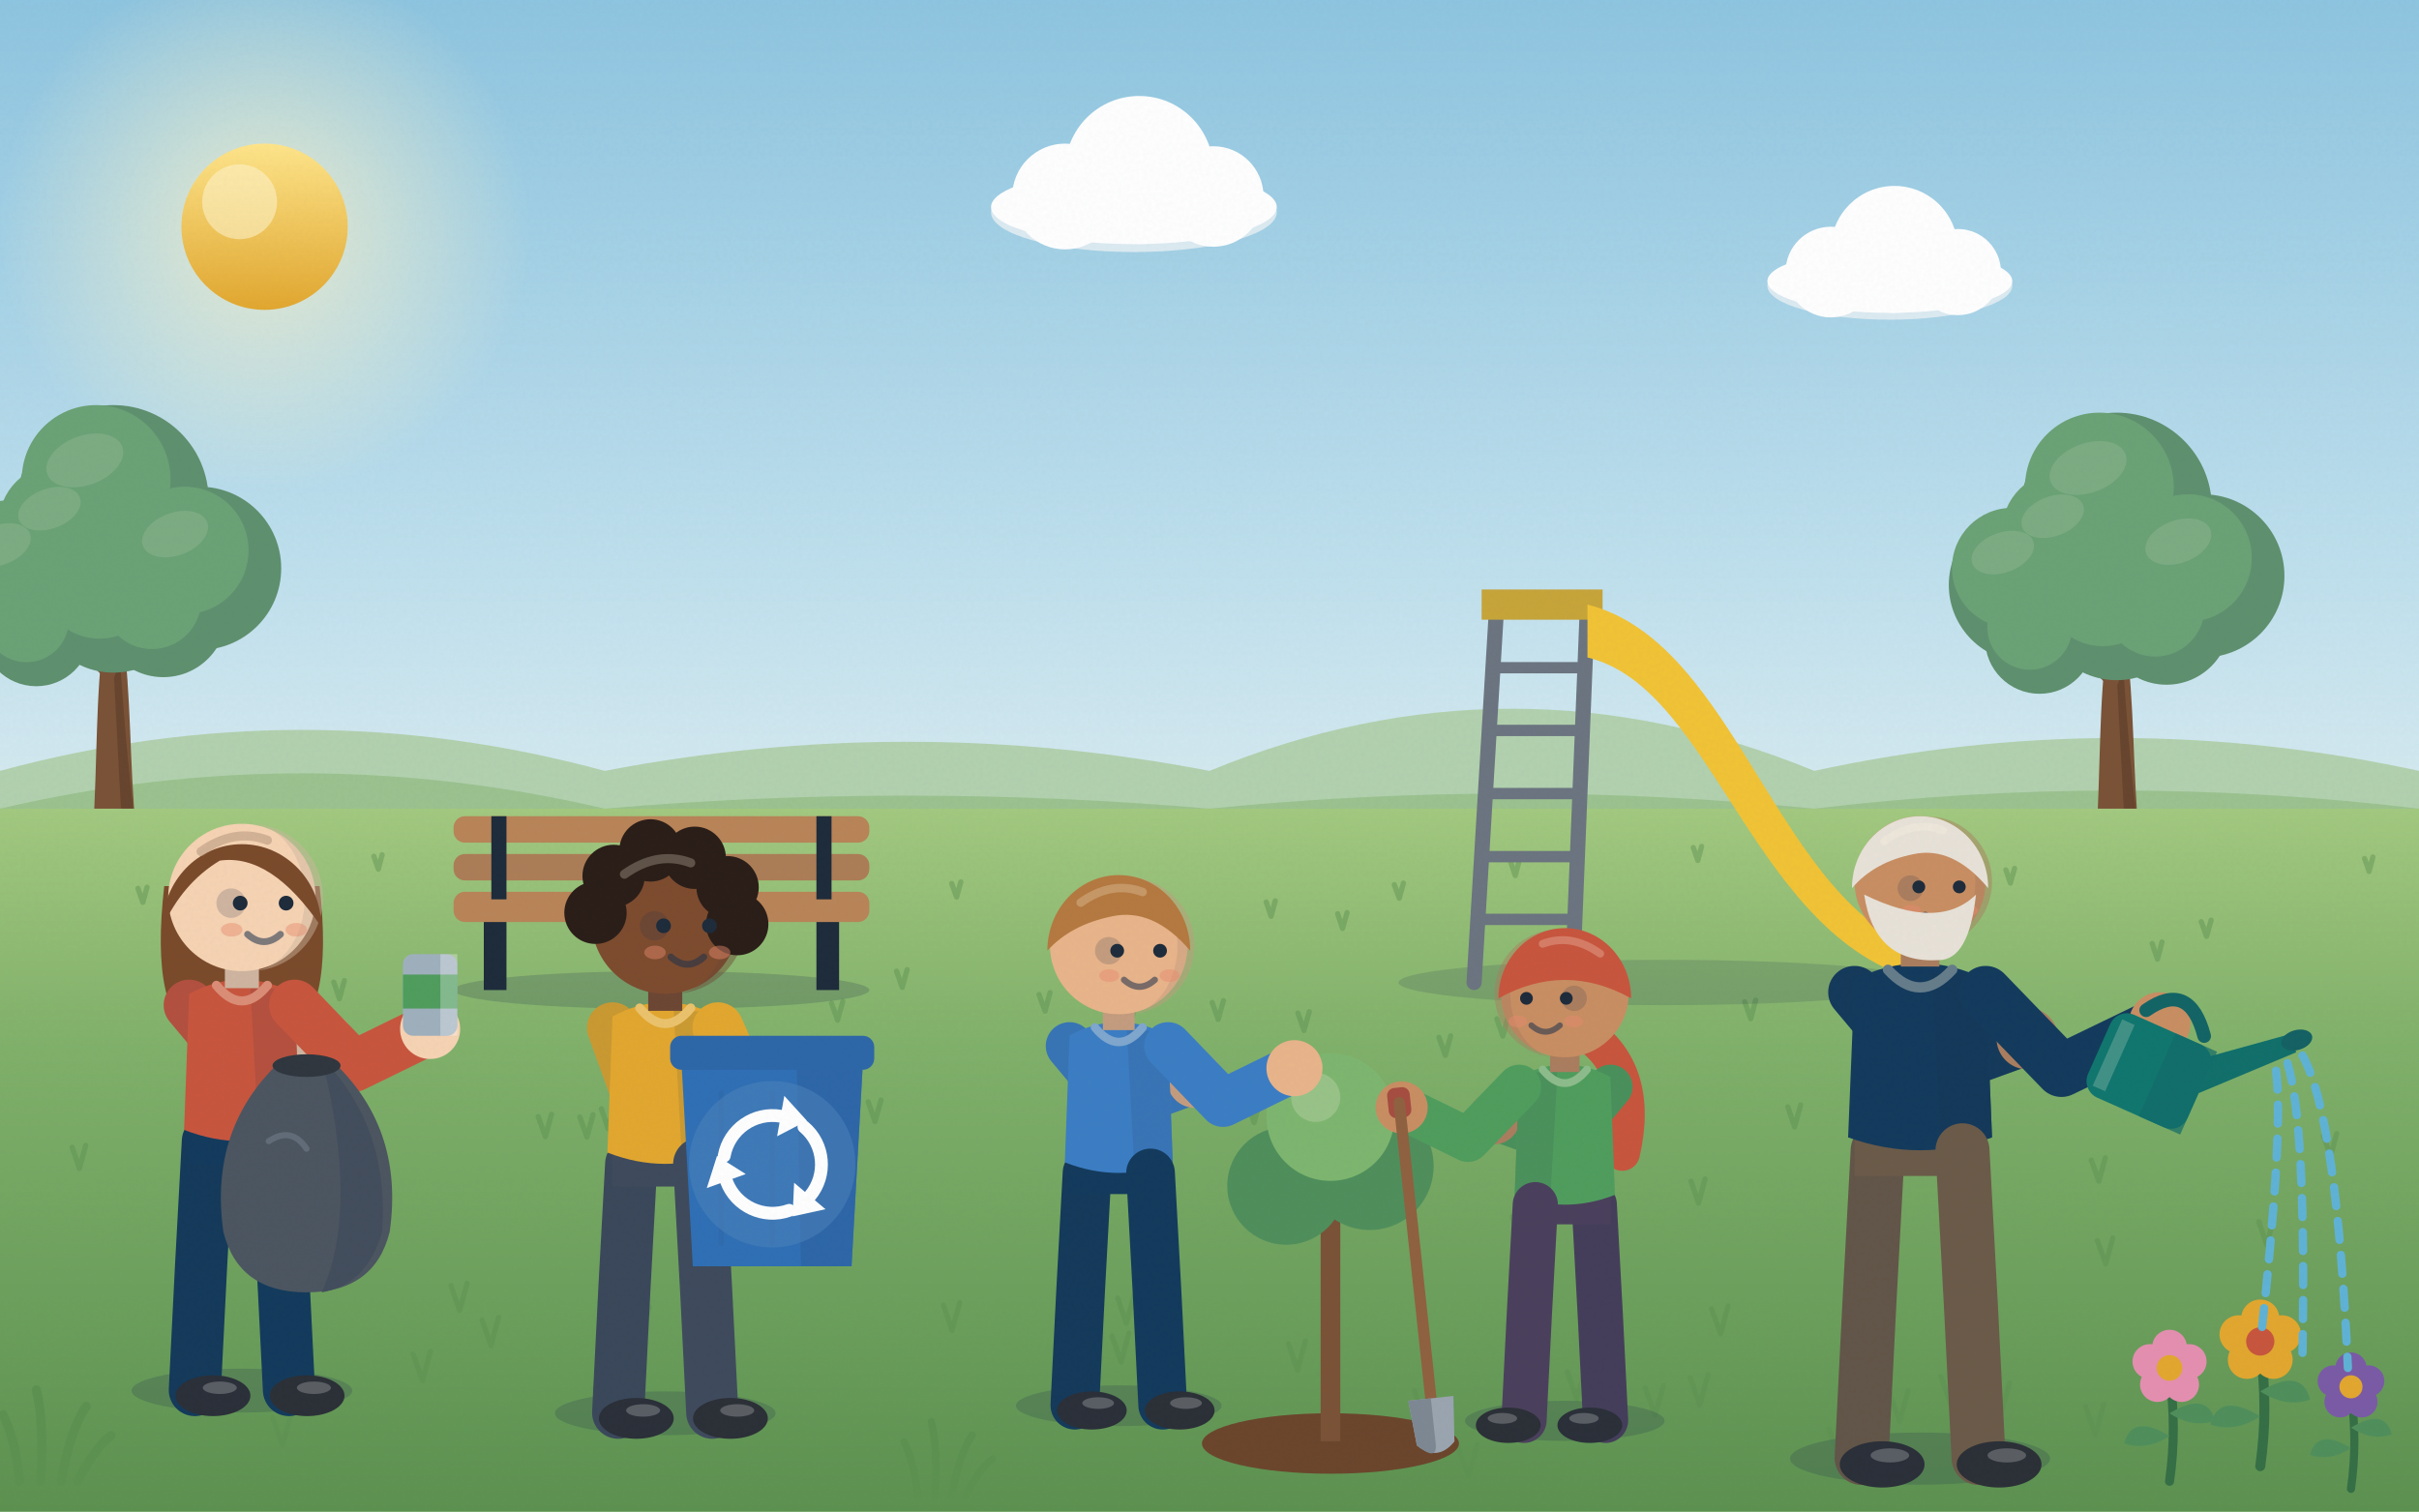
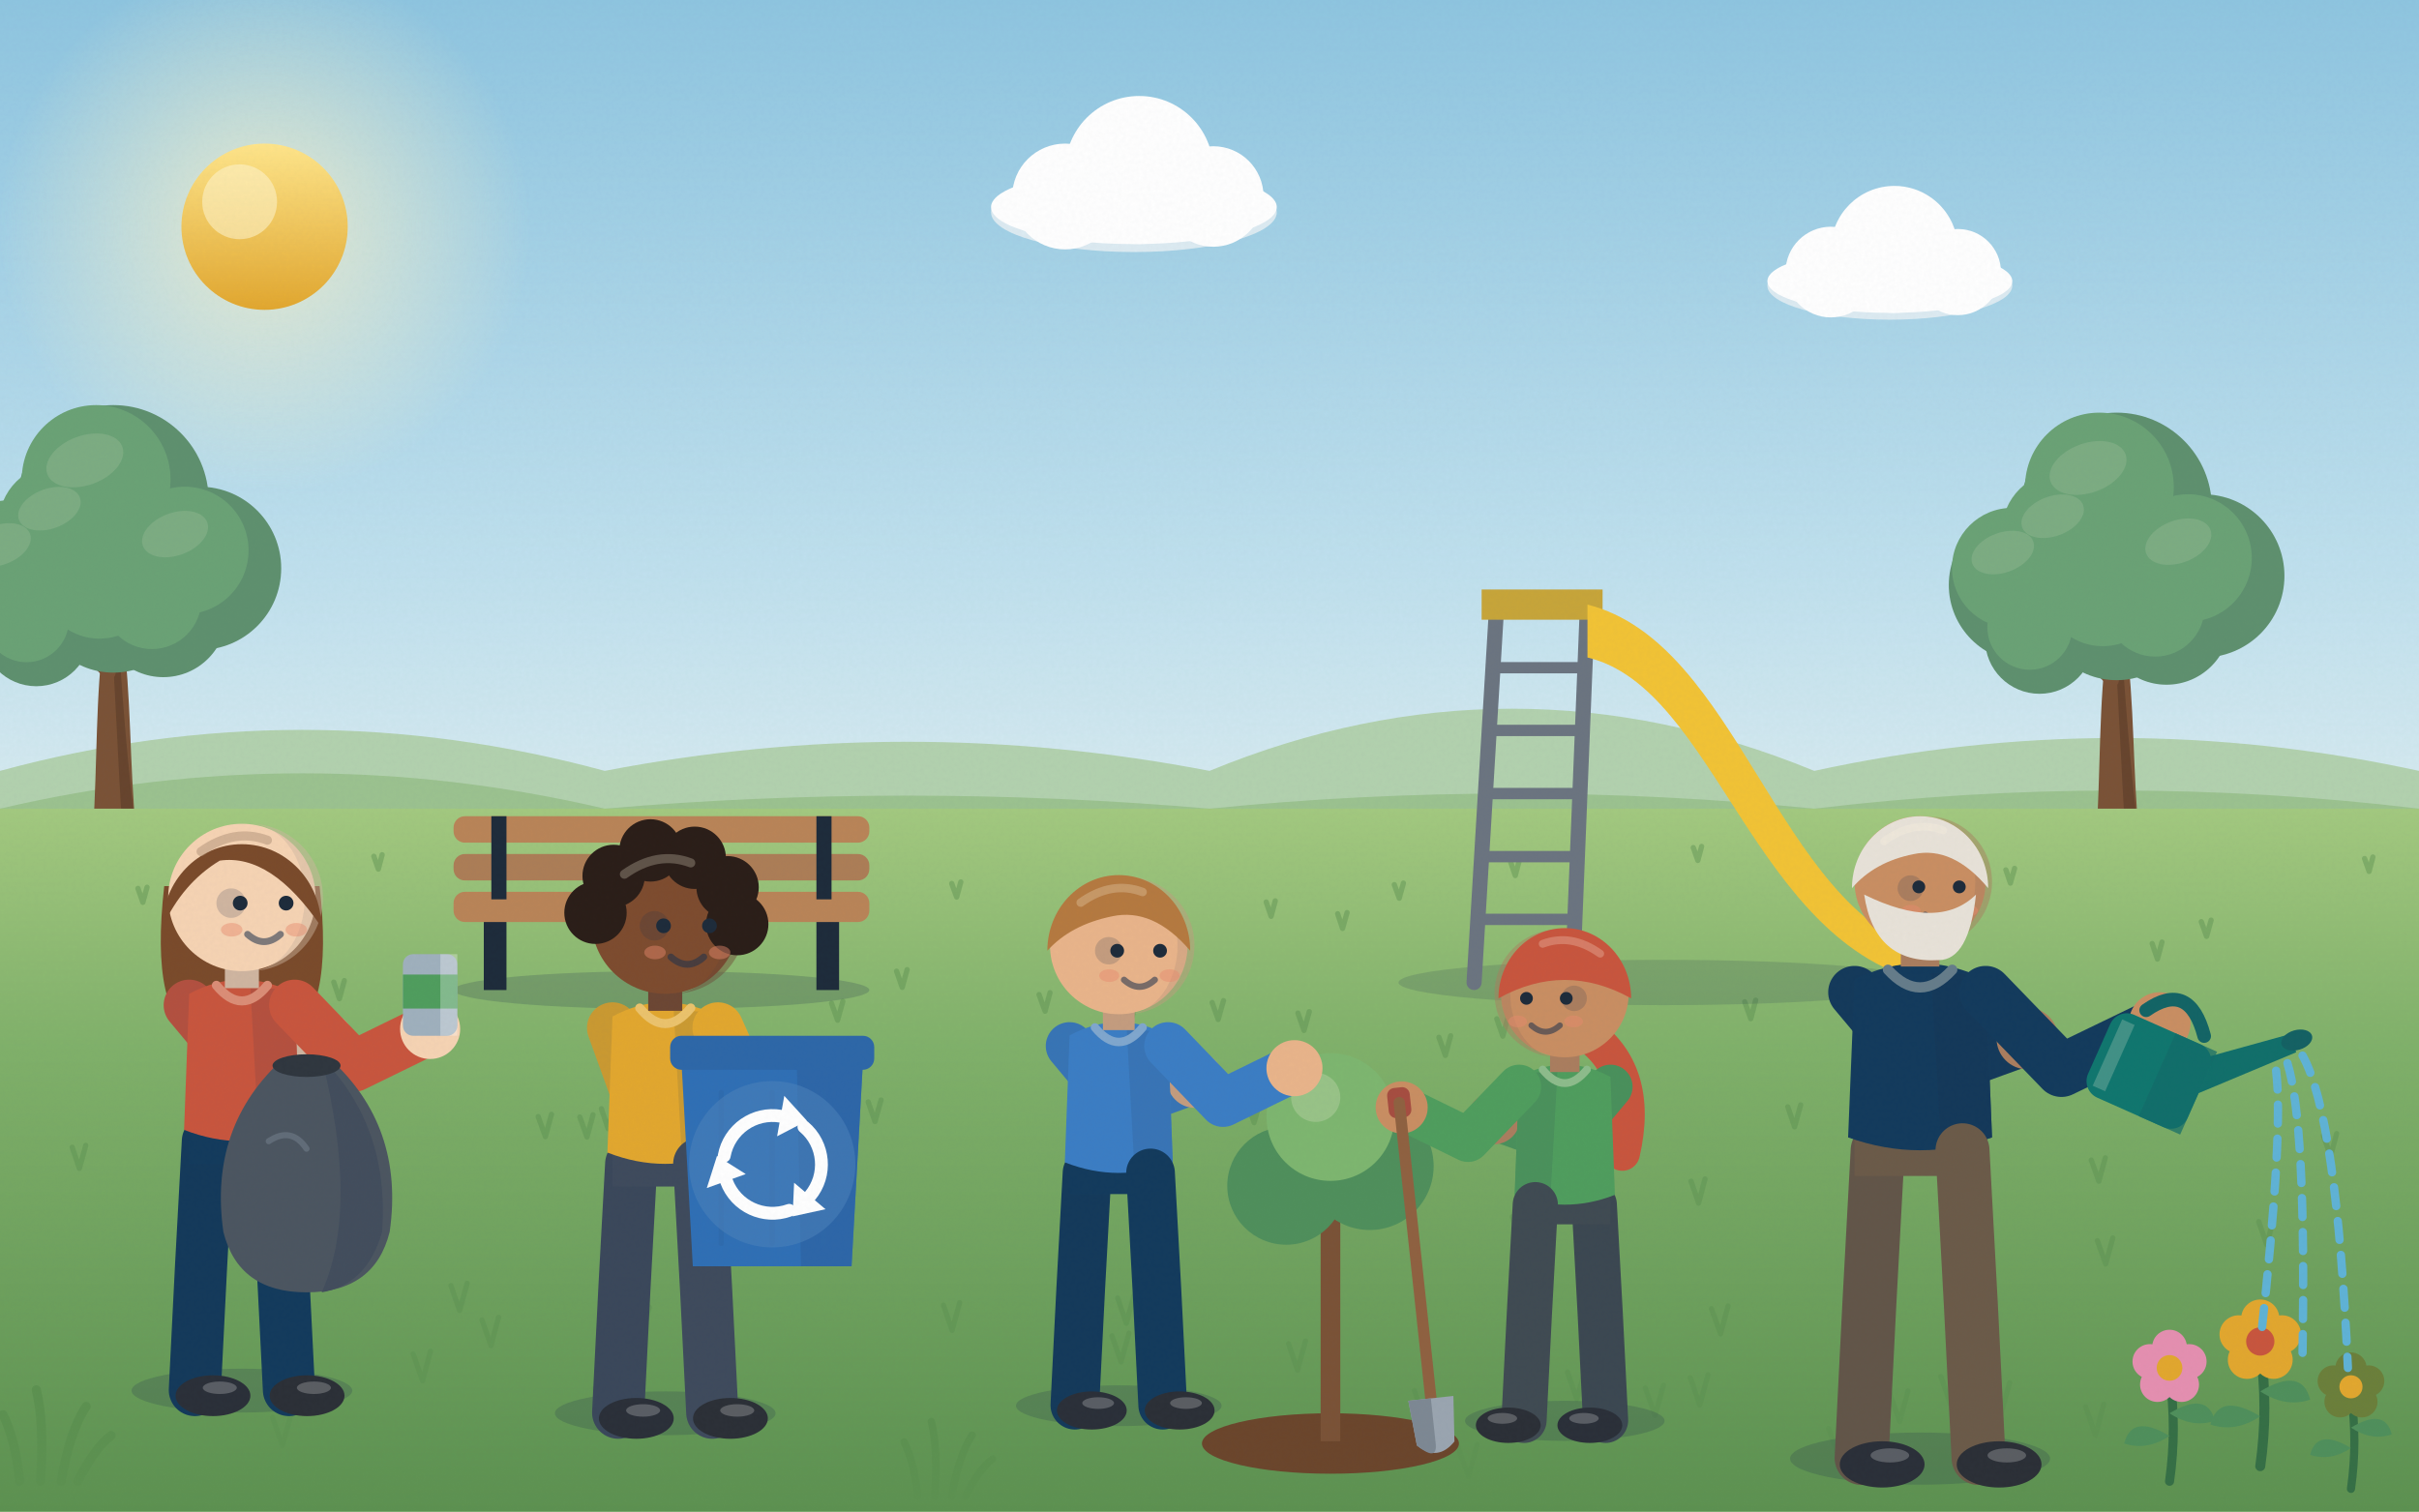
<svg xmlns="http://www.w3.org/2000/svg" viewBox="0 0 640 400" width="640" height="400" role="img">
  <defs>
    <filter id="grain" x="0" y="0" width="100%" height="100%">
      <feTurbulence type="fractalNoise" baseFrequency=".9" numOctaves="2" seed="7" stitchTiles="stitch" />
      <feColorMatrix values="0 0 0 0 .1  0 0 0 0 .12  0 0 0 0 .16  0 0 0 .55 0" />
      <feComposite in2="SourceGraphic" operator="in" />
    </filter>
    <linearGradient id="lg1" x1="0" y1="0" x2="0" y2="1">
      <stop offset="0" stop-color="#8ec5e0" />
      <stop offset="0.6" stop-color="#bfe0ee" />
      <stop offset="1" stop-color="#e4f1f2" />
    </linearGradient>
    <radialGradient id="rg2" cx="0.5" cy="0.5" r="0.5">
      <stop offset="0" stop-color="#fff4c9" stop-opacity="0.75" />
      <stop offset="1" stop-color="#fff4c9" stop-opacity="0" />
    </radialGradient>
    <linearGradient id="lg3" x1="0" y1="0" x2="0" y2="1">
      <stop offset="0" stop-color="#ffe58a" />
      <stop offset="1" stop-color="#e2a72e" />
    </linearGradient>
    <linearGradient id="lg4" x1="0" y1="0" x2="0" y2="1">
      <stop offset="0" stop-color="#a3c97f" />
      <stop offset="0.35" stop-color="#7fb069" />
      <stop offset="1" stop-color="#5c9150" />
    </linearGradient>
  </defs>
  <g stroke-linejoin="round" stroke-linecap="round">
    <rect x="0" y="0" width="640" height="250" fill="url(#lg1)" />
    <g>
      <circle cx="70" cy="60" r="70.4" fill="url(#rg2)" />
      <circle cx="70" cy="60" r="22" fill="url(#lg3)" />
      <circle cx="63.4" cy="53.4" r="9.9" fill="#fff6cf" opacity=".55" />
    </g>
    <g transform="translate(300 52) scale(0.7)">
      <ellipse cx="0" cy="6" rx="54" ry="15" fill="#dcebf2" />
      <circle cx="-26" cy="0" r="20" fill="#ffffff" />
      <circle cx="2" cy="-10" r="28" fill="#ffffff" />
      <circle cx="30" cy="0" r="19" fill="#ffffff" />
      <ellipse cx="0" cy="4" rx="54" ry="14" fill="#ffffff" />
      <ellipse cx="-6" cy="-16" rx="14" ry="8" fill="#ffffff" opacity=".8" />
    </g>
    <g transform="translate(500 72) scale(0.6)">
      <ellipse cx="0" cy="6" rx="54" ry="15" fill="#dcebf2" />
      <circle cx="-26" cy="0" r="20" fill="#ffffff" />
      <circle cx="2" cy="-10" r="28" fill="#ffffff" />
      <circle cx="30" cy="0" r="19" fill="#ffffff" />
      <ellipse cx="0" cy="4" rx="54" ry="14" fill="#ffffff" />
      <ellipse cx="-6" cy="-16" rx="14" ry="8" fill="#ffffff" opacity=".8" />
    </g>
    <path d="M0 204 Q80 182.3 160 204 Q240 188.6 320 204 Q400 171.1 480 204 Q560 186.6 640 204 L640 604 L0 604Z" fill="#b2d1ae" />
    <path d="M0 214 Q80 195.3 160 214 Q240 207.1 320 214 Q400 206.0 480 214 Q560 204.4 640 214 L640 614 L0 614Z" fill="#9bc28f" />
    <g transform="translate(560 222) scale(0.6)">
      <ellipse cx="0" cy="0" rx="46" ry="9" fill="#1c2f4a" opacity="0.2" />
      <path d="M-9 0 C-7 -30 -8 -60 -4 -88 L4 -88 C8 -60 7 -30 10 0Z" fill="#7a5236" />
      <path d="M2 -88 C4 -60 6 -30 10 0 L4 0 C2 -30 1 -60 -1 -88Z" fill="#5a3b26" opacity=".6" />
      <path d="M-2 -70 Q-18 -86 -30 -100M2 -78 Q18 -92 28 -108" fill="none" stroke="#7a5236" stroke-width="6" stroke-linecap="round" stroke-linejoin="round" />
      <circle cx="-40" cy="-112" r="34" fill="#5e906e" />
      <circle cx="38" cy="-116" r="36" fill="#5e906e" />
      <circle cx="0" cy="-146" r="42" fill="#5e906e" />
      <circle cx="-18" cy="-128" r="34" fill="#5e906e" />
      <circle cx="22" cy="-96" r="28" fill="#5e906e" />
      <circle cx="-34" cy="-88" r="24" fill="#5e906e" />
      <circle cx="0" cy="-104" r="34" fill="#5e906e" />
      <circle cx="-46.1" cy="-119.5" r="26.5" fill="#6aa275" />
      <circle cx="31.5" cy="-123.9" r="28.1" fill="#6aa275" />
      <circle cx="-7.6" cy="-155.2" r="32.8" fill="#6aa275" />
      <circle cx="-24.1" cy="-135.5" r="26.5" fill="#6aa275" />
      <circle cx="17.0" cy="-102.2" r="21.8" fill="#6aa275" />
      <circle cx="-38.3" cy="-93.3" r="18.7" fill="#6aa275" />
      <circle cx="-6.1" cy="-111.5" r="26.5" fill="#6aa275" />
      <ellipse cx="-50.2" cy="-126.3" rx="14.3" ry="8.8" fill="#8bb48d" opacity=".55" transform="rotate(-20 -50.2 -126.3)" />
      <ellipse cx="27.2" cy="-131.1" rx="15.1" ry="9.4" fill="#8bb48d" opacity=".55" transform="rotate(-20 27.2 -131.1)" />
      <ellipse cx="-12.6" cy="-163.6" rx="17.6" ry="10.9" fill="#8bb48d" opacity=".55" transform="rotate(-20 -12.6 -163.6)" />
      <ellipse cx="-28.2" cy="-142.3" rx="14.3" ry="8.8" fill="#8bb48d" opacity=".55" transform="rotate(-20 -28.2 -142.3)" />
    </g>
    <g transform="translate(30 220) scale(0.6)">
      <ellipse cx="0" cy="0" rx="46" ry="9" fill="#1c2f4a" opacity="0.2" />
      <path d="M-9 0 C-7 -30 -8 -60 -4 -88 L4 -88 C8 -60 7 -30 10 0Z" fill="#7a5236" />
      <path d="M2 -88 C4 -60 6 -30 10 0 L4 0 C2 -30 1 -60 -1 -88Z" fill="#5a3b26" opacity=".6" />
      <path d="M-2 -70 Q-18 -86 -30 -100M2 -78 Q18 -92 28 -108" fill="none" stroke="#7a5236" stroke-width="6" stroke-linecap="round" stroke-linejoin="round" />
      <circle cx="-40" cy="-112" r="34" fill="#5e906e" />
      <circle cx="38" cy="-116" r="36" fill="#5e906e" />
      <circle cx="0" cy="-146" r="42" fill="#5e906e" />
      <circle cx="-18" cy="-128" r="34" fill="#5e906e" />
      <circle cx="22" cy="-96" r="28" fill="#5e906e" />
      <circle cx="-34" cy="-88" r="24" fill="#5e906e" />
      <circle cx="0" cy="-104" r="34" fill="#5e906e" />
      <circle cx="-46.1" cy="-119.5" r="26.5" fill="#6aa275" />
      <circle cx="31.5" cy="-123.9" r="28.1" fill="#6aa275" />
      <circle cx="-7.6" cy="-155.2" r="32.8" fill="#6aa275" />
      <circle cx="-24.1" cy="-135.5" r="26.5" fill="#6aa275" />
      <circle cx="17.0" cy="-102.2" r="21.8" fill="#6aa275" />
      <circle cx="-38.3" cy="-93.3" r="18.7" fill="#6aa275" />
      <circle cx="-6.1" cy="-111.5" r="26.5" fill="#6aa275" />
      <ellipse cx="-50.2" cy="-126.3" rx="14.3" ry="8.8" fill="#8bb48d" opacity=".55" transform="rotate(-20 -50.2 -126.3)" />
      <ellipse cx="27.2" cy="-131.1" rx="15.1" ry="9.4" fill="#8bb48d" opacity=".55" transform="rotate(-20 27.2 -131.1)" />
      <ellipse cx="-12.6" cy="-163.6" rx="17.6" ry="10.9" fill="#8bb48d" opacity=".55" transform="rotate(-20 -12.6 -163.6)" />
      <ellipse cx="-28.2" cy="-142.3" rx="14.3" ry="8.8" fill="#8bb48d" opacity=".55" transform="rotate(-20 -28.2 -142.3)" />
    </g>
    <rect x="0" y="214" width="640" height="186" fill="url(#lg4)" />
    <path d="M331.8 297.1l-1.8 -5.2M331.8 297.1l1.6 -5.8M599.7 329.4l-2.1 -6.1M599.7 329.4l1.8 -6.7M526.0 355.1l-2.4 -6.8M526.0 355.1l2.0 -7.5M276.5 267.6l-1.6 -4.4M276.5 267.6l1.3 -4.9M449.2 227.7l-1.2 -3.4M449.2 227.7l1.0 -3.7M583.8 247.8l-1.4 -3.9M583.8 247.8l1.2 -4.3M531.9 233.7l-1.2 -3.5M531.9 233.7l1.1 -3.9M449.7 371.8l-2.5 -7.2M449.7 371.8l2.2 -8.0M327.8 290.5l-1.8 -5.1M327.8 290.5l1.5 -5.6M159.8 374.7l-2.6 -7.3M159.8 374.7l2.2 -8.1M345.0 272.7l-1.6 -4.6M345.0 272.7l1.4 -5.0M455.2 353.0l-2.4 -6.7M455.2 353.0l2.0 -7.4M291.6 250.9l-1.4 -4.0M291.6 250.9l1.2 -4.4M516.0 371.5l-2.5 -7.2M516.0 371.5l2.2 -8.0M100.1 230.0l-1.2 -3.4M100.1 230.0l1.0 -3.8M220.5 327.5l-2.1 -6.0M220.5 327.5l1.8 -6.7M111.8 365.4l-2.5 -7.1M111.8 365.4l2.1 -7.8M129.9 356.1l-2.4 -6.8M129.9 356.1l2.0 -7.5M570.8 253.8l-1.4 -4.1M570.8 253.8l1.2 -4.5M251.9 352.1l-2.3 -6.7M251.9 352.1l2.0 -7.4M121.6 346.8l-2.3 -6.6M121.6 346.8l2.0 -7.2M222.6 297.5l-1.8 -5.2M222.6 297.5l1.6 -5.8M502.6 376.2l-2.6 -7.4M502.6 376.2l2.2 -8.1M397.6 274.2l-1.6 -4.6M397.6 274.2l1.4 -5.1M493.6 313.3l-2.0 -5.7M493.6 313.3l1.7 -6.2M449.4 318.4l-2.0 -5.8M449.4 318.4l1.7 -6.4M299.3 269.9l-1.6 -4.5M299.3 269.9l1.4 -5.0M382.4 279.3l-1.7 -4.8M382.4 279.3l1.4 -5.2M155.3 300.9l-1.9 -5.3M155.3 300.9l1.6 -5.9M557.1 334.5l-2.2 -6.2M557.1 334.5l1.9 -6.9M400.9 231.7l-1.2 -3.5M400.9 231.7l1.0 -3.8M510.6 271.2l-1.6 -4.5M510.6 271.2l1.4 -5.0M554.4 379.8l-2.6 -7.5M554.4 379.8l2.2 -8.2M529.5 373.9l-2.6 -7.3M529.5 373.9l2.2 -8.0M296.6 360.4l-2.4 -6.9M296.6 360.4l2.1 -7.6M191.2 332.2l-2.2 -6.2M191.2 332.2l1.9 -6.8M298.0 350.2l-2.3 -6.7M298.0 350.2l2.0 -7.3M157.5 233.0l-1.2 -3.5M157.5 233.0l1.1 -3.9M343.3 362.6l-2.4 -7.0M343.3 362.6l2.1 -7.7M169.8 353.3l-2.4 -6.7M169.8 353.3l2.0 -7.4M535.3 394.1l-2.7 -7.8M535.3 394.1l2.4 -8.6M238.7 261.3l-1.5 -4.3M238.7 261.3l1.3 -4.7M474.8 298.2l-1.8 -5.3M474.8 298.2l1.6 -5.8M21.0 309.2l-1.9 -5.6M21.0 309.2l1.7 -6.1M281.0 248.2l-1.4 -3.9M281.0 248.2l1.2 -4.3M463.2 269.6l-1.6 -4.5M463.2 269.6l1.3 -4.9M74.7 382.6l-2.6 -7.5M74.7 382.6l2.3 -8.3M173.8 301.7l-1.9 -5.4M173.8 301.7l1.6 -5.9M417.2 370.3l-2.5 -7.2M417.2 370.3l2.2 -7.9M37.8 238.8l-1.3 -3.7M37.8 238.8l1.1 -4.0M160.9 298.7l-1.8 -5.3M160.9 298.7l1.6 -5.8M67.1 255.0l-1.4 -4.1M67.1 255.0l1.2 -4.5M322.3 269.8l-1.6 -4.5M322.3 269.8l1.4 -5.0M231.5 296.8l-1.8 -5.2M231.5 296.8l1.6 -5.7M336.3 242.5l-1.3 -3.8M336.3 242.5l1.1 -4.1M79.7 283.2l-1.7 -4.9M79.7 283.2l1.5 -5.3M402.2 328.1l-2.1 -6.1M402.2 328.1l1.8 -6.7M221.6 270.0l-1.6 -4.5M221.6 270.0l1.4 -5.0M555.3 312.6l-2.0 -5.6M555.3 312.6l1.7 -6.2M487.6 243.9l-1.3 -3.8M487.6 243.9l1.1 -4.2M370.2 237.7l-1.3 -3.6M370.2 237.7l1.1 -4.0M89.8 264.3l-1.5 -4.4M89.8 264.3l1.3 -4.8M355.2 245.7l-1.3 -3.9M355.2 245.7l1.2 -4.2M616.6 306.0l-1.9 -5.5M616.6 306.0l1.6 -6.0M626.8 230.6l-1.2 -3.4M626.8 230.6l1.0 -3.8M144.3 300.8l-1.9 -5.3M144.3 300.8l1.6 -5.9M388.5 390.8l-2.7 -7.8M388.5 390.8l2.3 -8.5M253.1 237.4l-1.3 -3.6M253.1 237.4l1.1 -4.0M486.5 385.6l-2.7 -7.6M486.5 385.6l2.3 -8.4M437.9 374.6l-2.6 -7.3M437.9 374.6l2.2 -8.0M376.8 375.3l-2.6 -7.3M376.8 375.3l2.2 -8.1" fill="none" stroke="#5c9150" stroke-width="1.4" stroke-linecap="round" stroke-linejoin="round" opacity=".45" />
    <g>
      <ellipse cx="175" cy="262" rx="55" ry="5" fill="#1c2f4a" opacity="0.2" />
      <rect x="128" y="240" width="6" height="22" fill="#1d2b3a" />
      <rect x="216" y="240" width="6" height="22" fill="#1d2b3a" />
      <rect x="120" y="236" width="110" height="8" fill="#b98457" rx="3" />
      <rect x="120" y="216" width="110" height="7" fill="#b98457" rx="3" />
      <rect x="120" y="226" width="110" height="7" fill="#ac7d56" rx="3" />
      <rect x="130" y="216" width="4" height="22" fill="#1d2b3a" />
      <rect x="216" y="216" width="4" height="22" fill="#1d2b3a" />
    </g>
    <ellipse cx="440" cy="260" rx="70" ry="6" fill="#1c2f4a" opacity="0.16" />
    <path d="M390 260 L396 160M416 260 L420 160" fill="none" stroke="#6b7480" stroke-width="4" stroke-linecap="round" stroke-linejoin="round" />
    <path d="M391.9 243.3L416.6 243.3" stroke="#6b7480" stroke-width="3" stroke-linecap="round" fill="none" />
    <path d="M392.8 226.7L417.2 226.7" stroke="#6b7480" stroke-width="3" stroke-linecap="round" fill="none" />
    <path d="M393.7 210L417.8 210" stroke="#6b7480" stroke-width="3" stroke-linecap="round" fill="none" />
    <path d="M394.6 193.3L418.4 193.3" stroke="#6b7480" stroke-width="3" stroke-linecap="round" fill="none" />
    <path d="M395.5 176.7L419 176.7" stroke="#6b7480" stroke-width="3" stroke-linecap="round" fill="none" />
    <rect x="392" y="156" width="32" height="8" fill="#c7a539" />
    <path d="M420 160 C460 170 470 240 510 252 L510 260 C464 250 454 182 420 174Z" fill="#f2c335" />
    <ellipse cx="352" cy="382" rx="34" ry="8" fill="#6b452b" />
    <ellipse cx="64" cy="368" rx="29.2" ry="5.8" fill="#1c2f4a" opacity="0.2" />
    <g transform="translate(64 368) scale(1.5) translate(0 0)">
      <path d="M-13.7 -89 Q-16.3 -66.2 -7.8 -62.3 L7.8 -62.3 Q16.3 -66.2 13.7 -89Z" fill="#7a4a2a" />
      <path d="M-6 -44L-7.2 -22.0L-8.3 -0.1" fill="none" stroke="#13395a" stroke-width="9.2" stroke-linecap="round" stroke-linejoin="round" />
      <ellipse cx="-5.1" cy="0.9" rx="6.6" ry="3.6" fill="#2a2f38" />
      <ellipse cx="-3.9" cy="-0.5" rx="3" ry="1.1" fill="#ffffff" opacity=".22" />
      <path d="M-9.3 -68L0.3 -56.5L14.4 -61.6" fill="none" stroke="#b3503f" stroke-width="9" stroke-linecap="round" stroke-linejoin="round" />
      <circle cx="14.4" cy="-61.6" r="5.3" fill="#cfb5a0" />
      <rect x="-9.3" y="-50" width="18.6" height="10" fill="#123a5c" />
      <path d="M-9.3 -70 Q0 -75 9.3 -70 L10.2 -46 Q0 -42 -10.2 -46Z" fill="#c8553d" />
      <path d="M1.5 -71 Q9.3 -71 9.3 -70 L10.2 -46 Q4.5 -44 3 -44Z" fill="#ac4f3f" opacity=".7" />
      <path d="M-4.5 -71.5 Q0 -66 4.5 -71.5" fill="none" stroke="#db8d76" stroke-width="1.6" />
      <rect x="-3" y="-77" width="6" height="6" fill="#cfb5a0" />
      <circle cx="0" cy="-87" r="13" fill="#f6d3b3" />
      <path d="M1.3 -100 A13 13 0 0 1 1.3 -74 A9.8 13 0 0 0 1.3 -100Z" fill="#cfb5a0" opacity=".45" />
      <circle cx="-1.9" cy="-86" r="2.6" fill="#cfb5a0" />
      <path d="M-14.0 -81.8 A14.0 14.6 0 0 1 14.0 -81.8 Q5.2 -94.8 -3.9 -93.5 Q-10.4 -89.6 -14.0 -81.8Z" fill="#7a4a2a" />
      <path d="M-7.2 -95.1 Q-1.3 -99.3 4.5 -97.1" fill="none" stroke="#b6977c" stroke-width="1.6" opacity=".55" />
      <circle cx="-0.3" cy="-86.0" r="1.3" fill="#1d2b3a" />
      <circle cx="7.8" cy="-86.0" r="1.3" fill="#1d2b3a" />
      <ellipse cx="-1.8" cy="-81.3" rx="1.9" ry="1.2" fill="#e98a6c" opacity=".45" />
      <ellipse cx="9.6" cy="-81.3" rx="1.9" ry="1.2" fill="#e98a6c" opacity=".45" />
      <path d="M1.0 -80.5 Q3.9 -77.9 6.8 -80.5" fill="none" stroke="#7e7979" stroke-width="1.2" stroke-linecap="round" stroke-linejoin="round" />
      <path d="M6 -44L7.2 -22.0L8.3 -0.1" fill="none" stroke="#123a5c" stroke-width="9.2" stroke-linecap="round" stroke-linejoin="round" />
      <ellipse cx="11.5" cy="0.9" rx="6.6" ry="3.6" fill="#2b2f36" />
      <ellipse cx="12.7" cy="-0.5" rx="3" ry="1.1" fill="#ffffff" opacity=".22" />
      <path d="M9.3 -68L19.7 -57.2L33.2 -63.8" fill="none" stroke="#c8553d" stroke-width="9" stroke-linecap="round" stroke-linejoin="round" />
      <circle cx="33.2" cy="-63.8" r="5.3" fill="#f6d3b3" />
      <g transform="translate(33.2 -63.8)">
        <g transform="translate(0 0) scale(1.2)">
          <rect x="-4" y="-11" width="8" height="12" fill="#9fb0bd" rx="1.5" />
          <rect x="-4" y="-8" width="8" height="5" fill="#4f9d5d" />
          <rect x="1.5" y="-11" width="2.5" height="12" fill="#ffffff" opacity=".3" />
        </g>
      </g>
    </g>
    <g transform="translate(81.1 280.0)">
      <path d="M-6 0 Q-26 18 -22 46 Q-18 62 0 62 Q18 62 22 46 Q26 18 6 0Z" fill="#4b5560" />
      <path d="M4 0 Q22 18 20 46 Q16 60 4 62 Q14 40 4 0Z" fill="#424d5c" />
      <ellipse cx="0" cy="2" rx="9" ry="3" fill="#2f363e" />
      <path d="M-10 22 q6 -4 10 2" fill="none" stroke="#6b7682" stroke-width="1.6" stroke-linecap="round" stroke-linejoin="round" opacity=".7" />
    </g>
    <ellipse cx="176" cy="374" rx="29.2" ry="5.8" fill="#1c2f4a" opacity="0.2" />
    <g transform="translate(176 374) scale(1.5) translate(0 0)">
      <path d="M-6 -44L-7.2 -22.0L-8.3 -0.1" fill="none" stroke="#3a475a" stroke-width="9.2" stroke-linecap="round" stroke-linejoin="round" />
      <ellipse cx="-5.1" cy="0.9" rx="6.6" ry="3.6" fill="#2a2f38" />
      <ellipse cx="-3.9" cy="-0.5" rx="3" ry="1.1" fill="#ffffff" opacity=".22" />
      <path d="M-9.3 -68L-4.2 -53.9L9.9 -59.0" fill="none" stroke="#ca9931" stroke-width="9" stroke-linecap="round" stroke-linejoin="round" />
      <circle cx="9.9" cy="-59.0" r="5.3" fill="#6c4633" />
      <rect x="-9.3" y="-50" width="18.6" height="10" fill="#3e4a5c" />
      <path d="M-9.3 -70 Q0 -75 9.3 -70 L10.2 -46 Q0 -42 -10.2 -46Z" fill="#e2a72e" />
      <path d="M1.5 -71 Q9.3 -71 9.3 -70 L10.2 -46 Q4.5 -44 3 -44Z" fill="#c29432" opacity=".7" />
      <path d="M-4.5 -71.5 Q0 -66 4.5 -71.5" fill="none" stroke="#ecc36c" stroke-width="1.6" />
      <rect x="-3" y="-77" width="6" height="6" fill="#6c4633" />
      <circle cx="0" cy="-87" r="13" fill="#7d4b2e" />
      <path d="M1.3 -100 A13 13 0 0 1 1.3 -74 A9.8 13 0 0 0 1.3 -100Z" fill="#6c4633" opacity=".45" />
      <circle cx="-1.9" cy="-86" r="2.6" fill="#6c4633" />
      <circle cx="-9.1" cy="-94.8" r="5.5" fill="#2a1d17" />
      <circle cx="-2.6" cy="-99.3" r="5.5" fill="#2a1d17" />
      <circle cx="5.2" cy="-98.0" r="5.5" fill="#2a1d17" />
      <circle cx="11.0" cy="-92.8" r="5.5" fill="#2a1d17" />
      <circle cx="-12.3" cy="-88.3" r="5.5" fill="#2a1d17" />
      <circle cx="12.7" cy="-86.3" r="5.5" fill="#2a1d17" />
      <path d="M-7.2 -95.1 Q-1.3 -99.3 4.5 -97.1" fill="none" stroke="#8a7f71" stroke-width="1.6" opacity=".55" />
      <circle cx="-0.3" cy="-86.0" r="1.3" fill="#1d2b3a" />
      <circle cx="7.8" cy="-86.0" r="1.3" fill="#1d2b3a" />
      <ellipse cx="-1.8" cy="-81.3" rx="1.9" ry="1.2" fill="#e98a6c" opacity=".45" />
      <ellipse cx="9.6" cy="-81.3" rx="1.9" ry="1.2" fill="#e98a6c" opacity=".45" />
      <path d="M1.0 -80.5 Q3.9 -77.9 6.8 -80.5" fill="none" stroke="#483c3d" stroke-width="1.2" stroke-linecap="round" stroke-linejoin="round" />
      <path d="M6 -44L7.2 -22.0L8.3 -0.1" fill="none" stroke="#3e4a5c" stroke-width="9.2" stroke-linecap="round" stroke-linejoin="round" />
      <ellipse cx="11.5" cy="0.9" rx="6.6" ry="3.6" fill="#2b2f36" />
      <ellipse cx="12.7" cy="-0.5" rx="3" ry="1.1" fill="#ffffff" opacity=".22" />
      <path d="M9.3 -68L15.4 -54.3L28.9 -60.9" fill="none" stroke="#e2a72e" stroke-width="9" stroke-linecap="round" stroke-linejoin="round" />
      <circle cx="28.9" cy="-60.9" r="5.3" fill="#7d4b2e" />
    </g>
    <path d="M180.3 281.1 L183.3 335.1 H225.3 L228.3 281.1Z" fill="#2f6fb5" />
    <path d="M210.8 281.1 L211.9 335.1 H225.3 L228.3 281.1Z" fill="#2c63a2" opacity=".7" />
    <rect x="177.3" y="274.1" width="54" height="9" fill="#2d67a8" rx="3" />
    <path d="M190.8 289.1L190.8 329.1" stroke="#2d67a8" stroke-width="1.4" stroke-linecap="round" fill="none" opacity=".5" />
    <path d="M204.3 289.1L204.3 329.1" stroke="#2d67a8" stroke-width="1.4" stroke-linecap="round" fill="none" opacity=".5" />
    <path d="M217.8 289.1L217.8 329.1" stroke="#2d67a8" stroke-width="1.4" stroke-linecap="round" fill="none" opacity=".5" />
    <circle cx="204.3" cy="308.1" r="22.0" fill="#4e83bb" opacity=".5" />
    <path d="M212.7 298.2 A13.0 13.0 0 0 1 214.3 316.5" fill="none" stroke="#ffffff" stroke-width="3.4" stroke-linecap="round" stroke-linejoin="round" />
    <polygon points="218.4,320.0 210.1,313.0 209.7,321.9" fill="#ffffff" />
    <path d="M208.8 320.3 A13.0 13.0 0 0 1 192.2 312.6" fill="none" stroke="#ffffff" stroke-width="3.4" stroke-linecap="round" stroke-linejoin="round" />
    <polygon points="187.0,314.4 197.3,310.7 189.7,305.9" fill="#ffffff" />
    <path d="M191.6 305.9 A13.0 13.0 0 0 1 206.6 295.4" fill="none" stroke="#ffffff" stroke-width="3.4" stroke-linecap="round" stroke-linejoin="round" />
    <polygon points="207.5,290.0 205.6,300.7 213.5,296.6" fill="#ffffff" />
    <g transform="translate(352 384) scale(1.3)">
      <ellipse cx="0" cy="-2" rx="12" ry="5" fill="#6b452b" />
      <rect x="-2" y="-48" width="4" height="46" fill="#7a5236" />
      <circle cx="-9" cy="-54" r="12" fill="#4f8f5b" />
      <circle cx="8" cy="-58" r="13" fill="#4f8f5b" />
      <circle cx="0" cy="-68" r="13" fill="#7db66f" />
      <circle cx="-3" cy="-72" r="5" fill="#a4c991" opacity=".7" />
    </g>
    <ellipse cx="296" cy="372" rx="27.2" ry="5.4" fill="#1c2f4a" opacity="0.2" />
    <g transform="translate(296 372) scale(1.4) translate(0 0)">
      <path d="M-6 -44L-7.2 -22.0L-8.3 -0.1" fill="none" stroke="#13395a" stroke-width="9.2" stroke-linecap="round" stroke-linejoin="round" />
      <ellipse cx="-5.1" cy="0.9" rx="6.6" ry="3.6" fill="#2a2f38" />
      <ellipse cx="-3.9" cy="-0.5" rx="3" ry="1.1" fill="#ffffff" opacity=".22" />
      <path d="M-9.3 -68L0.3 -56.5L14.4 -61.6" fill="none" stroke="#3774b5" stroke-width="9" stroke-linecap="round" stroke-linejoin="round" />
      <circle cx="14.4" cy="-61.6" r="5.3" fill="#c49c7e" />
      <rect x="-9.3" y="-50" width="18.6" height="10" fill="#123a5c" />
      <path d="M-9.3 -70 Q0 -75 9.3 -70 L10.2 -46 Q0 -42 -10.2 -46Z" fill="#3b7dc4" />
      <path d="M1.5 -71 Q9.3 -71 9.3 -70 L10.2 -46 Q4.5 -44 3 -44Z" fill="#3671b0" opacity=".7" />
      <path d="M-4.5 -71.5 Q0 -66 4.5 -71.5" fill="none" stroke="#80a7ce" stroke-width="1.6" />
      <rect x="-3" y="-77" width="6" height="6" fill="#c49c7e" />
      <circle cx="0" cy="-87" r="13" fill="#e9b48a" />
      <path d="M1.3 -100 A13 13 0 0 1 1.3 -74 A9.8 13 0 0 0 1.3 -100Z" fill="#c49c7e" opacity=".45" />
      <circle cx="-1.9" cy="-86" r="2.6" fill="#c49c7e" />
      <path d="M-13.5 -86 A13.5 14.3 0 0 1 13.5 -86 Q6.5 -94.2 -1.3 -92.5 Q-9.1 -90.9 -13.5 -86Z" fill="#b5793f" />
      <path d="M-7.2 -95.1 Q-1.3 -99.3 4.5 -97.1" fill="none" stroke="#d6b187" stroke-width="1.6" opacity=".55" />
      <circle cx="-0.3" cy="-86.0" r="1.3" fill="#1d2b3a" />
      <circle cx="7.8" cy="-86.0" r="1.3" fill="#1d2b3a" />
      <ellipse cx="-1.8" cy="-81.3" rx="1.9" ry="1.2" fill="#e98a6c" opacity=".45" />
      <ellipse cx="9.6" cy="-81.3" rx="1.9" ry="1.2" fill="#e98a6c" opacity=".45" />
      <path d="M1.0 -80.5 Q3.9 -77.9 6.8 -80.5" fill="none" stroke="#786b67" stroke-width="1.2" stroke-linecap="round" stroke-linejoin="round" />
      <path d="M6 -44L7.2 -22.0L8.3 -0.1" fill="none" stroke="#123a5c" stroke-width="9.2" stroke-linecap="round" stroke-linejoin="round" />
      <ellipse cx="11.5" cy="0.9" rx="6.6" ry="3.6" fill="#2b2f36" />
      <ellipse cx="12.7" cy="-0.5" rx="3" ry="1.1" fill="#ffffff" opacity=".22" />
      <path d="M9.3 -68L19.7 -57.2L33.2 -63.8" fill="none" stroke="#3b7dc4" stroke-width="9" stroke-linecap="round" stroke-linejoin="round" />
      <circle cx="33.2" cy="-63.8" r="5.3" fill="#e9b48a" />
    </g>
    <ellipse cx="414" cy="376" rx="26.4" ry="5.3" fill="#1c2f4a" opacity="0.2" />
    <g transform="translate(414 376) scale(1.3) scale(-1 1) translate(0 0)">
      <path d="M-3.9 -79.2 q-11.7 7.8 -7.8 24.7" fill="none" stroke="#c8553d" stroke-width="7.2" />
-       <path d="M-6 -44L-7.2 -22.0L-8.3 -0.1" fill="none" stroke="#443d5a" stroke-width="9.2" stroke-linecap="round" stroke-linejoin="round" />
+       <path d="M-6 -44L-7.2 -22.0L-8.3 -0.1" fill="none" stroke="#3b4751" stroke-width="9.2" stroke-linecap="round" stroke-linejoin="round" />
      <ellipse cx="-5.1" cy="0.9" rx="6.6" ry="3.6" fill="#2a2f38" />
      <ellipse cx="-3.9" cy="-0.5" rx="3" ry="1.1" fill="#ffffff" opacity=".22" />
      <path d="M-9.3 -68L0.3 -56.5L14.4 -61.6" fill="none" stroke="#49905b" stroke-width="9" stroke-linecap="round" stroke-linejoin="round" />
      <circle cx="14.4" cy="-61.6" r="5.3" fill="#aa7d5e" />
-       <rect x="-9.3" y="-50" width="18.6" height="10" fill="#4a3f5c" />
+       <rect x="-9.3" y="-50" width="18.6" height="10" fill="#3f4a52" />
      <path d="M-9.3 -70 Q0 -75 9.3 -70 L10.2 -46 Q0 -42 -10.2 -46Z" fill="#4f9d5d" />
      <path d="M1.5 -71 Q9.3 -71 9.3 -70 L10.2 -46 Q4.5 -44 3 -44Z" fill="#478b5a" opacity=".7" />
      <path d="M-4.5 -71.5 Q0 -66 4.5 -71.5" fill="none" stroke="#8dbc8b" stroke-width="1.6" />
      <rect x="-3" y="-77" width="6" height="6" fill="#aa7d5e" />
      <circle cx="0" cy="-87" r="13" fill="#c98e62" />
      <path d="M1.3 -100 A13 13 0 0 1 1.3 -74 A9.8 13 0 0 0 1.3 -100Z" fill="#aa7d5e" opacity=".45" />
      <circle cx="-1.9" cy="-86" r="2.6" fill="#aa7d5e" />
      <path d="M-13.5 -86 A13.5 14.3 0 0 1 13.5 -86 Q0 -93.5 -13.5 -86Z" fill="#c8553d" />
      <path d="M-7.2 -95.1 Q-1.3 -99.3 4.5 -97.1" fill="none" stroke="#e19d86" stroke-width="1.6" opacity=".55" />
      <circle cx="-0.3" cy="-86.0" r="1.3" fill="#1d2b3a" />
      <circle cx="7.8" cy="-86.0" r="1.3" fill="#1d2b3a" />
      <ellipse cx="-1.8" cy="-81.3" rx="1.9" ry="1.2" fill="#e98a6c" opacity=".45" />
      <ellipse cx="9.6" cy="-81.3" rx="1.9" ry="1.2" fill="#e98a6c" opacity=".45" />
      <path d="M1.0 -80.5 Q3.9 -77.9 6.8 -80.5" fill="none" stroke="#6a5a55" stroke-width="1.2" stroke-linecap="round" stroke-linejoin="round" />
-       <path d="M6 -44L7.2 -22.0L8.3 -0.1" fill="none" stroke="#4a3f5c" stroke-width="9.2" stroke-linecap="round" stroke-linejoin="round" />
+       <path d="M6 -44L7.2 -22.0L8.3 -0.1" fill="none" stroke="#3f4a52" stroke-width="9.2" stroke-linecap="round" stroke-linejoin="round" />
      <ellipse cx="11.5" cy="0.9" rx="6.6" ry="3.6" fill="#2b2f36" />
      <ellipse cx="12.7" cy="-0.5" rx="3" ry="1.1" fill="#ffffff" opacity=".22" />
      <path d="M9.3 -68L19.7 -57.2L33.2 -63.8" fill="none" stroke="#4f9d5d" stroke-width="9" stroke-linecap="round" stroke-linejoin="round" />
      <circle cx="33.2" cy="-63.8" r="5.3" fill="#c98e62" />
    </g>
    <g transform="translate(370.2 291.8) rotate(83.9)">
      <rect x="-4" y="-3" width="8" height="6" fill="#a64d40" rx="2" />
      <path d="M0 0L80.7 0" stroke="#8f6140" stroke-width="3" stroke-linecap="round" fill="none" />
      <path d="M78.7 -6 L90.7 -5 Q95.7 0 90.7 5 L78.7 6Z" fill="#9aa5b0" />
      <path d="M78.7 0 L90.7 0 Q95.7 0 90.7 5 L78.7 6Z" fill="#7d8893" />
    </g>
    <g transform="translate(574 392)">
      <path d="M0 0 Q2 -14 0 -28" fill="none" stroke="#356f45" stroke-width="2.4" stroke-linecap="round" stroke-linejoin="round" />
      <path d="M0 -12 Q-10 -18 -12 -10 Q-6 -8 0 -12Z" fill="#4f8f5b" />
      <path d="M0 -18 Q10 -24 12 -16 Q6 -14 0 -18Z" fill="#4f8f5b" />
      <circle cx="0.0" cy="-35.5" r="4.6" fill="#e58fb0" />
      <circle cx="5.2" cy="-31.7" r="4.6" fill="#e58fb0" />
      <circle cx="3.2" cy="-25.6" r="4.6" fill="#e58fb0" />
      <circle cx="-3.2" cy="-25.6" r="4.6" fill="#e58fb0" />
      <circle cx="-5.2" cy="-31.7" r="4.6" fill="#e58fb0" />
      <circle cx="0" cy="-30" r="3.4" fill="#e2a72e" />
    </g>
    <g transform="translate(598 388) scale(1.1)">
      <path d="M0 0 Q2 -14 0 -28" fill="none" stroke="#356f45" stroke-width="2.4" stroke-linecap="round" stroke-linejoin="round" />
      <path d="M0 -12 Q-10 -18 -12 -10 Q-6 -8 0 -12Z" fill="#4f8f5b" />
      <path d="M0 -18 Q10 -24 12 -16 Q6 -14 0 -18Z" fill="#4f8f5b" />
      <circle cx="0.0" cy="-35.5" r="4.6" fill="#e2a72e" />
      <circle cx="5.2" cy="-31.7" r="4.6" fill="#e2a72e" />
      <circle cx="3.2" cy="-25.6" r="4.6" fill="#e2a72e" />
      <circle cx="-3.2" cy="-25.6" r="4.6" fill="#e2a72e" />
      <circle cx="-5.2" cy="-31.7" r="4.6" fill="#e2a72e" />
      <circle cx="0" cy="-30" r="3.4" fill="#c8553d" />
    </g>
    <g transform="translate(622 394) scale(0.9)">
      <path d="M0 0 Q2 -14 0 -28" fill="none" stroke="#356f45" stroke-width="2.4" stroke-linecap="round" stroke-linejoin="round" />
      <path d="M0 -12 Q-10 -18 -12 -10 Q-6 -8 0 -12Z" fill="#4f8f5b" />
      <path d="M0 -18 Q10 -24 12 -16 Q6 -14 0 -18Z" fill="#4f8f5b" />
-       <circle cx="0.0" cy="-35.5" r="4.6" fill="#7a5aa6" />
-       <circle cx="5.2" cy="-31.7" r="4.6" fill="#7a5aa6" />
-       <circle cx="3.2" cy="-25.6" r="4.6" fill="#7a5aa6" />
-       <circle cx="-3.2" cy="-25.6" r="4.6" fill="#7a5aa6" />
-       <circle cx="-5.2" cy="-31.7" r="4.6" fill="#7a5aa6" />
+       <circle cx="0.0" cy="-35.5" r="4.6" fill="#6b7f3a" />
+       <circle cx="5.2" cy="-31.7" r="4.6" fill="#6b7f3a" />
+       <circle cx="3.2" cy="-25.6" r="4.6" fill="#6b7f3a" />
+       <circle cx="-3.2" cy="-25.6" r="4.6" fill="#6b7f3a" />
+       <circle cx="-5.2" cy="-31.7" r="4.6" fill="#6b7f3a" />
      <circle cx="0" cy="-30" r="3.4" fill="#e2a72e" />
    </g>
    <ellipse cx="508" cy="386" rx="34.4" ry="6.9" fill="#1c2f4a" opacity="0.2" />
    <g transform="translate(508 386) scale(1.7) translate(0 0)">
      <path d="M-6.6 -48L-7.9 -24.0L-9.1 -0.1" fill="none" stroke="#625548" stroke-width="8.4" stroke-linecap="round" stroke-linejoin="round" />
      <ellipse cx="-5.9" cy="0.9" rx="6.6" ry="3.6" fill="#2a2f38" />
      <ellipse cx="-4.7" cy="-0.5" rx="3" ry="1.1" fill="#ffffff" opacity=".22" />
      <path d="M-10.2 -72.6L0.7 -59.6L16.7 -65.4" fill="none" stroke="#13395a" stroke-width="8.2" stroke-linecap="round" stroke-linejoin="round" />
      <circle cx="16.7" cy="-65.4" r="4.8" fill="#aa7d5e" />
      <rect x="-10.2" y="-54" width="20.5" height="10" fill="#6b5a48" />
      <path d="M-10.2 -74.6 Q0 -79.6 10.2 -74.6 L11.2 -50 Q0 -46 -11.2 -50Z" fill="#123a5c" />
      <path d="M1.7 -75.6 Q10.2 -75.6 10.2 -74.6 L11.2 -50 Q5.0 -48 3.3 -48Z" fill="#143859" opacity=".7" />
      <path d="M-5.0 -76.1 Q0 -70.6 5.0 -76.1" fill="none" stroke="#657c8a" stroke-width="1.6" />
      <rect x="-3" y="-82.6" width="6" height="6" fill="#aa7d5e" />
      <circle cx="0" cy="-89.8" r="10.2" fill="#c98e62" />
      <path d="M1.0 -100 A10.2 10.2 0 0 1 1.0 -79.6 A7.6 10.2 0 0 0 1.0 -100Z" fill="#aa7d5e" opacity=".45" />
      <circle cx="-1.5" cy="-88.8" r="2.0" fill="#aa7d5e" />
      <path d="M-10.6 -88.8 A10.6 11.2 0 0 1 10.6 -88.8 Q5.1 -95.4 -1.0 -94.1 Q-7.1 -92.9 -10.6 -88.8Z" fill="#e8e2d8" />
      <path d="M-5.6 -96.1 Q-1.0 -99.5 3.6 -97.8" fill="none" stroke="#f2ebdc" stroke-width="1.2" opacity=".55" />
      <circle cx="-0.2" cy="-89.0" r="1.0" fill="#1d2b3a" />
      <circle cx="6.1" cy="-89.0" r="1.0" fill="#1d2b3a" />
      <ellipse cx="-1.4" cy="-85.3" rx="1.5" ry="0.9" fill="#e98a6c" opacity=".45" />
      <ellipse cx="7.5" cy="-85.3" rx="1.5" ry="0.9" fill="#e98a6c" opacity=".45" />
      <path d="M0.8 -84.7 Q3.1 -82.7 5.3 -84.7" fill="none" stroke="#6a5a55" stroke-width="0.9" stroke-linecap="round" stroke-linejoin="round" />
      <path d="M-8.7 -87.8 Q-7.1 -77.0 2.9 -77.6 Q7.6 -77.6 8.7 -87.8 Q2.9 -82.1 -8.7 -87.8Z" fill="#e8e2d8" />
      <path d="M6.6 -48L7.9 -24.0L9.1 -0.1" fill="none" stroke="#6b5a48" stroke-width="8.4" stroke-linecap="round" stroke-linejoin="round" />
      <ellipse cx="12.3" cy="0.9" rx="6.6" ry="3.6" fill="#2b2f36" />
      <ellipse cx="13.5" cy="-0.5" rx="3" ry="1.1" fill="#ffffff" opacity=".22" />
      <path d="M10.2 -72.6L22.0 -60.4L37.3 -67.8" fill="none" stroke="#123a5c" stroke-width="8.2" stroke-linecap="round" stroke-linejoin="round" />
      <circle cx="37.3" cy="-67.8" r="4.8" fill="#c98e62" />
    </g>
    <g transform="translate(572.2 269.3) rotate(24) scale(1.2)">
      <g transform="translate(0 0)">
        <path d="M-4 0 Q2 -10 10 0" fill="none" stroke="#126465" stroke-width="3" />
        <path d="M10 6 L27 -8 L30 -5 L14 12Z" fill="#106f6a" />
        <ellipse cx="29" cy="-7.5" rx="3.5" ry="2.2" fill="#136163" transform="rotate(-40 29 -7.5)" />
        <rect x="-10" y="2" width="24" height="20" fill="#0f766e" rx="4" />
        <rect x="4" y="2" width="10" height="20" fill="#116b68" opacity=".7" />
        <rect x="-8" y="4" width="3" height="16" fill="#63a396" opacity=".6" />
      </g>
    </g>
    <path d="M605.188 281.344 q5 16 4 76.656M609.188 279.344 q9 16 12 82.656M602.188 283.344 q2 16 -4 70.656" fill="none" stroke="#5fb3d6" stroke-width="2.2" stroke-linecap="round" stroke-linejoin="round" stroke-dasharray="5 4" />
    <g transform="translate(14 392) scale(1.1)">
      <path d="M-8 0 Q-9 -10 -12 -16M-3 0 Q-2 -14 -4 -22M2 0 Q4 -12 8 -18M6 0 Q10 -8 14 -11" fill="none" stroke="#5c9150" stroke-width="2.2" stroke-linecap="round" stroke-linejoin="round" />
    </g>
    <g transform="translate(250 396) scale(0.9)">
      <path d="M-8 0 Q-9 -10 -12 -16M-3 0 Q-2 -14 -4 -22M2 0 Q4 -12 8 -18M6 0 Q10 -8 14 -11" fill="none" stroke="#5c9150" stroke-width="2.2" stroke-linecap="round" stroke-linejoin="round" />
    </g>
  </g>
  <rect width="640" height="400" filter="url(#grain)" opacity=".07" />
</svg>
